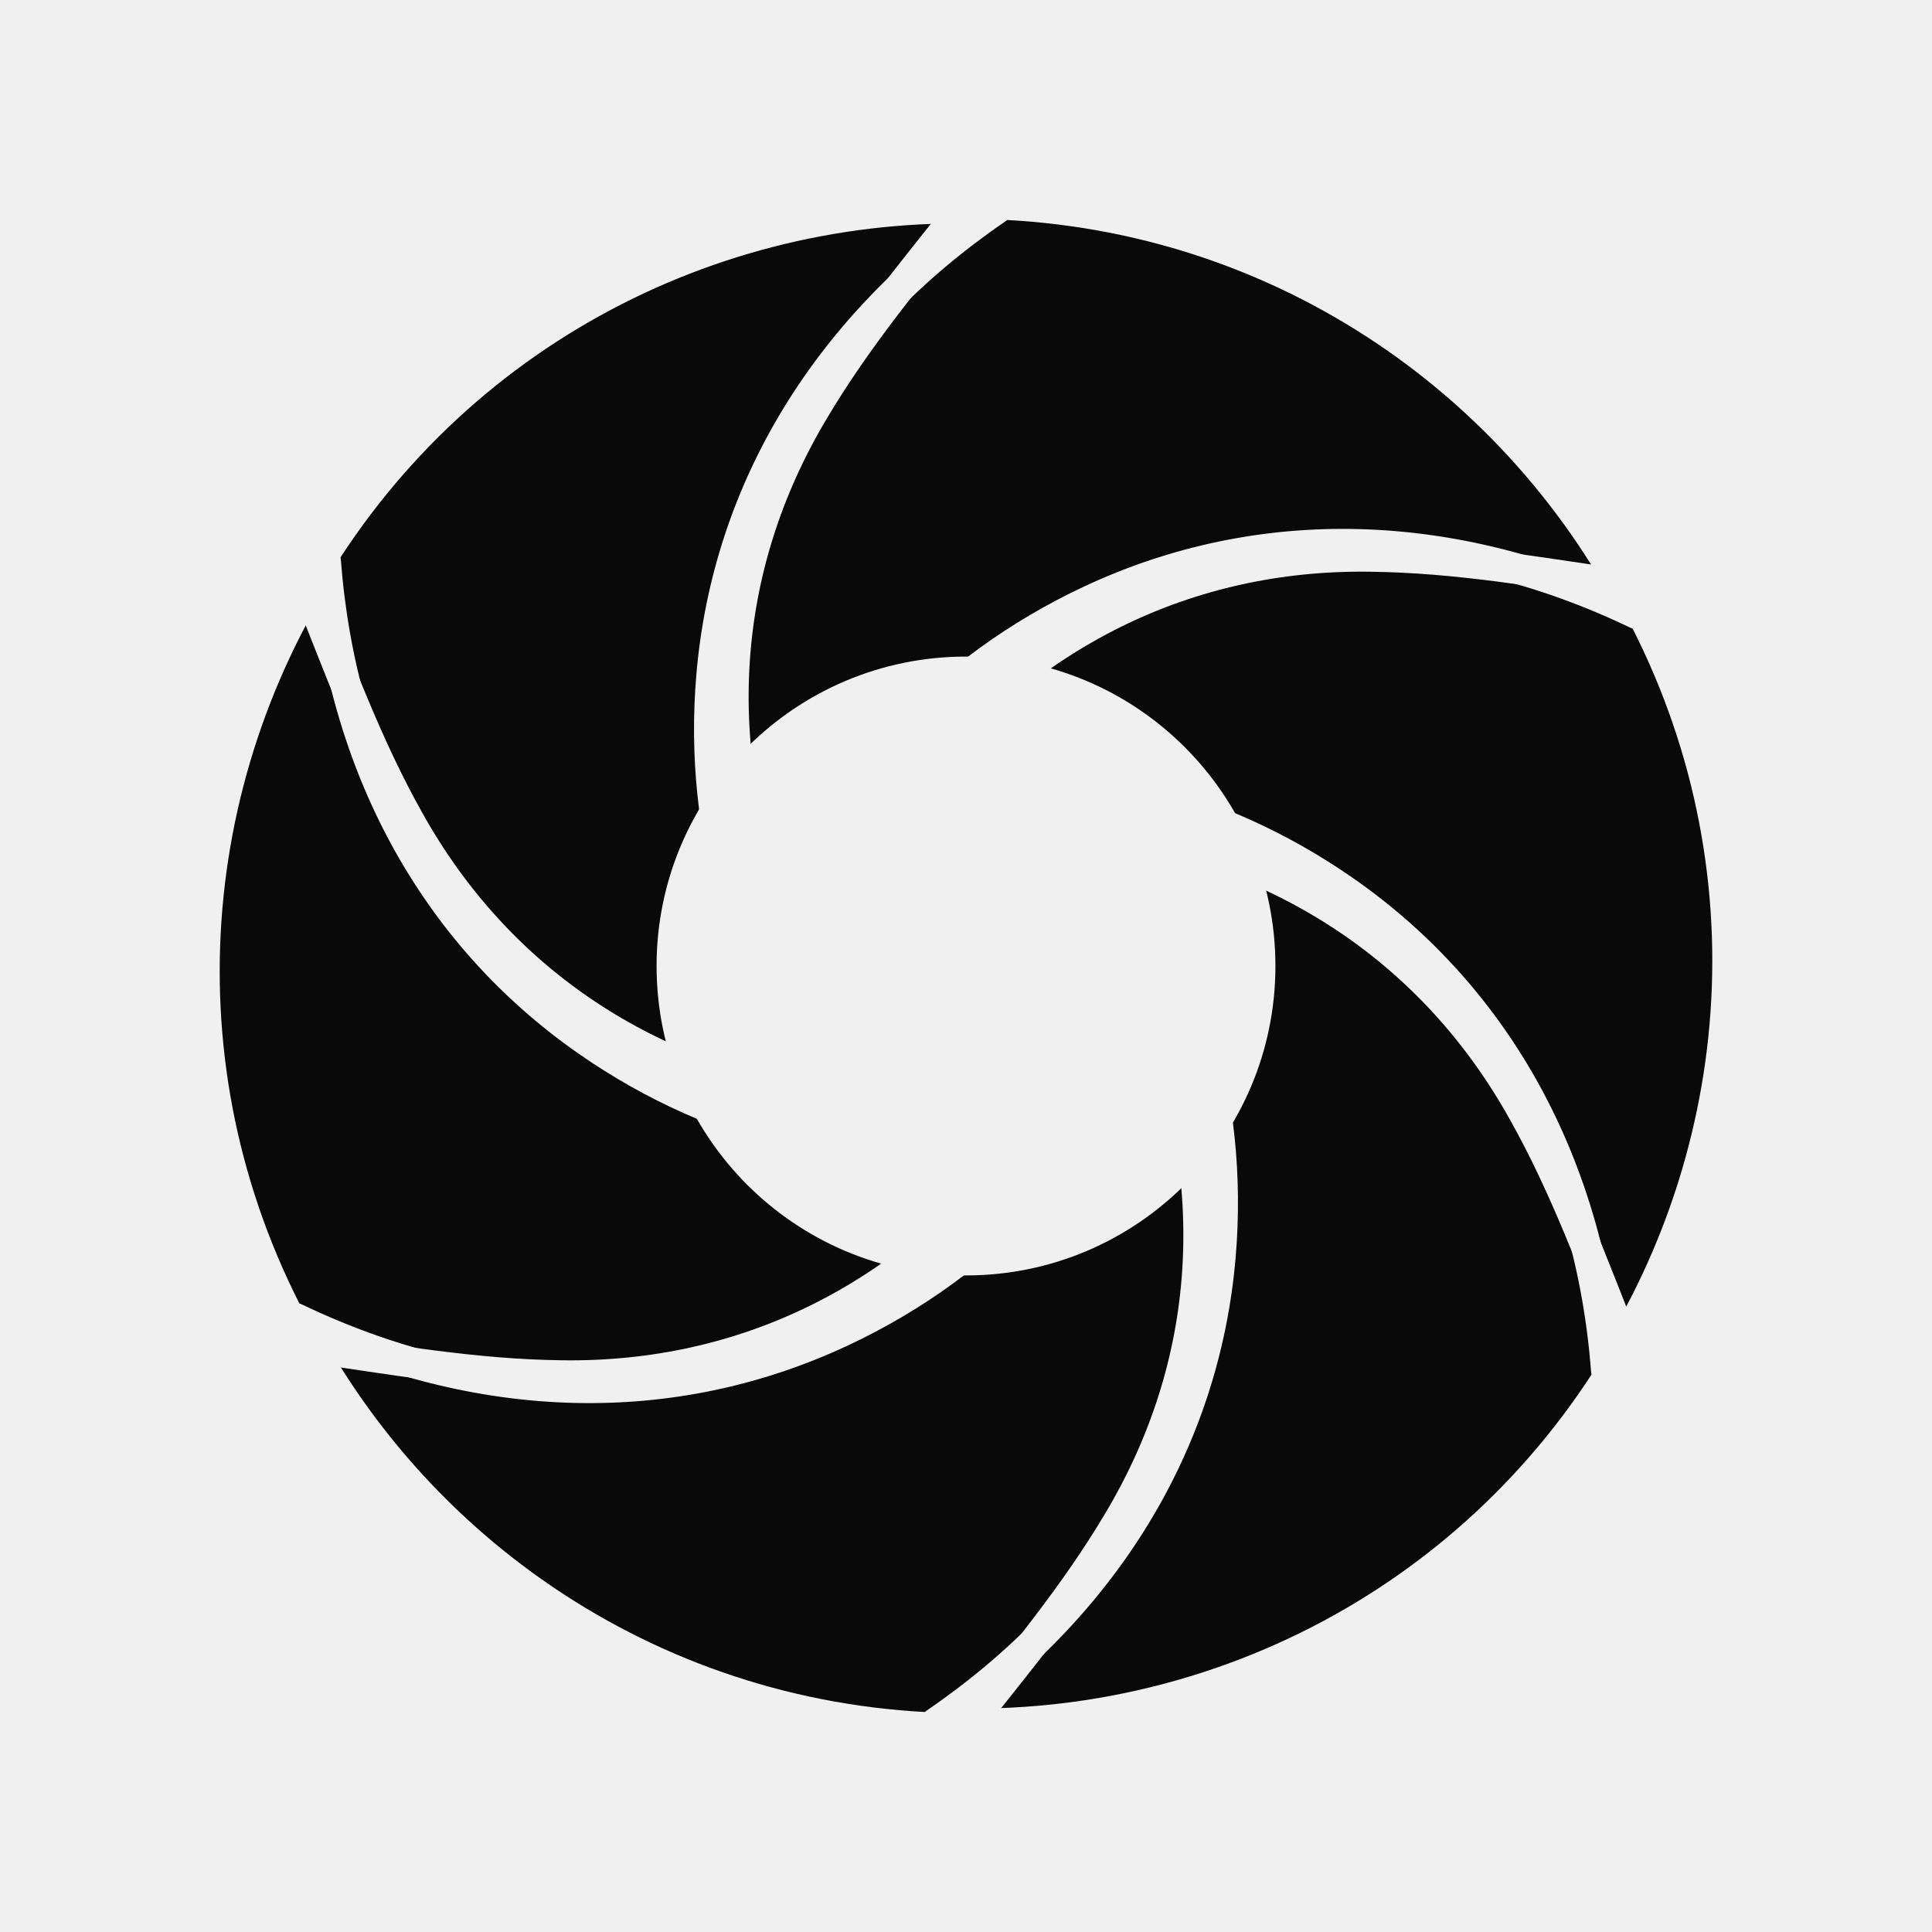
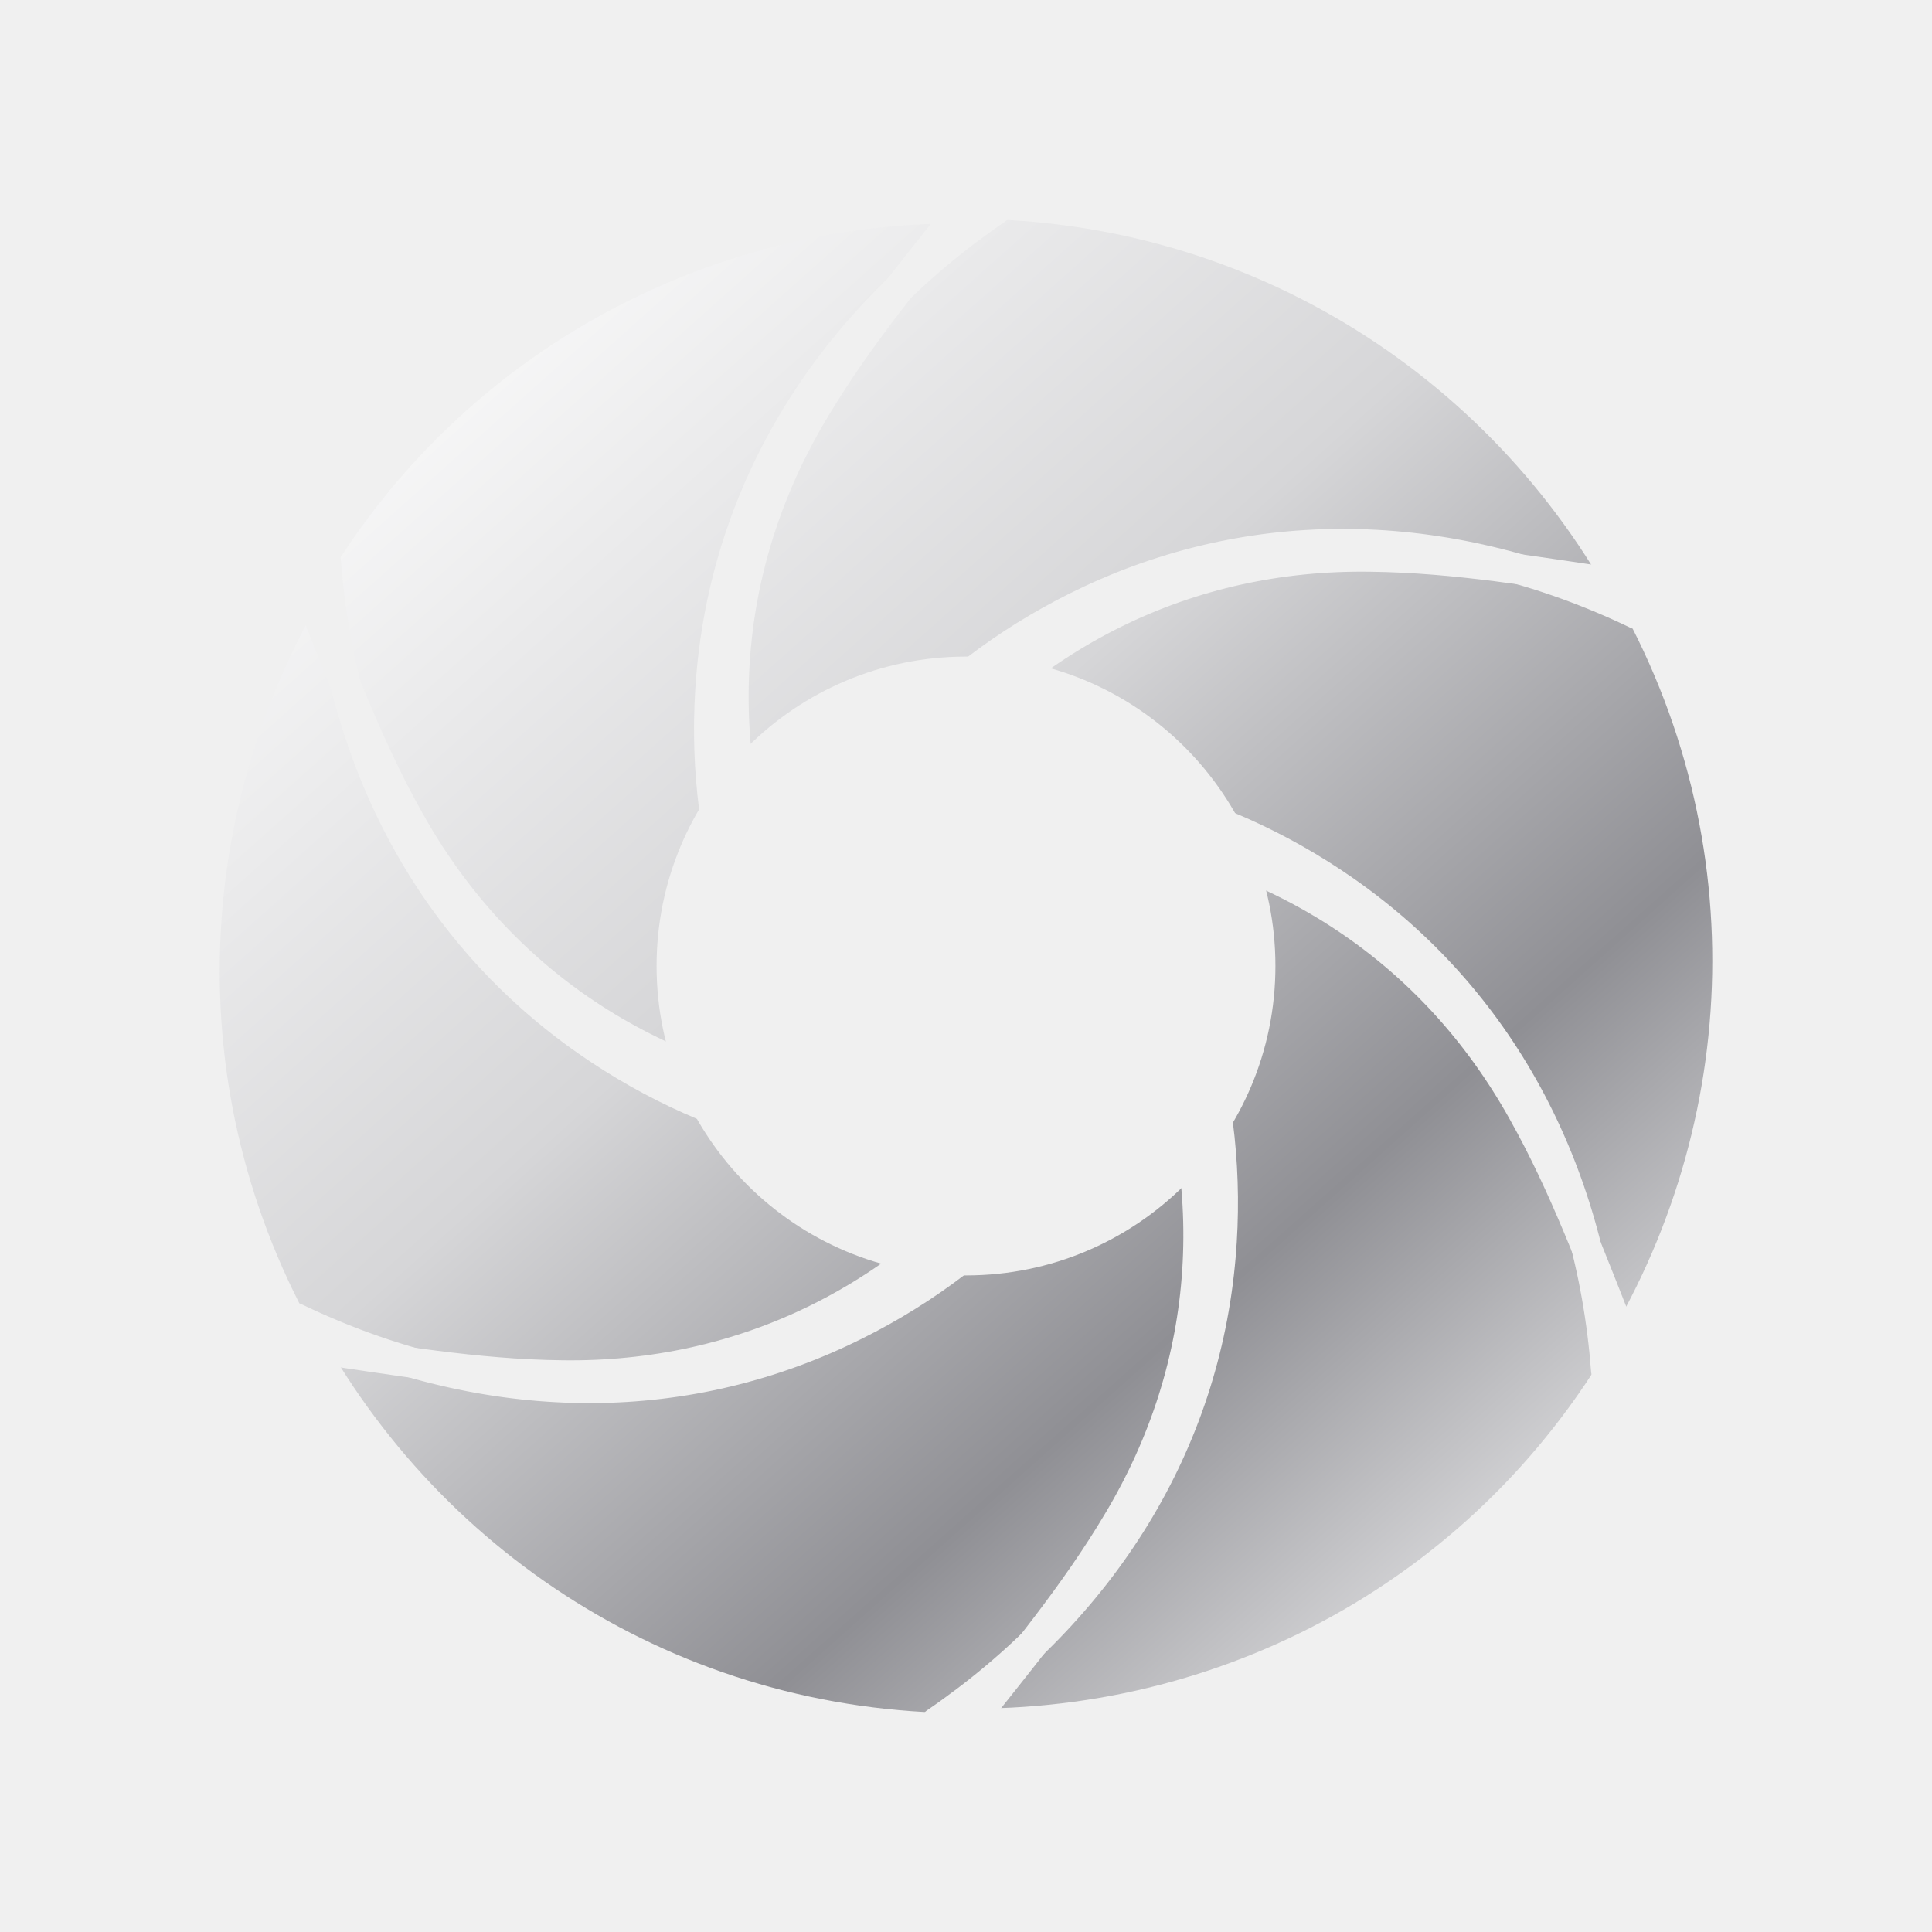
- <svg xmlns="http://www.w3.org/2000/svg" viewBox="0 0 512 512" role="img" aria-labelledby="relay-icon-title">
-   <style>
-     .relay-mark { fill: #09090a; }
-     @media (prefers-color-scheme: dark) { .relay-mark { fill: #f5f5f5; } }
-   </style>
+ <svg xmlns="http://www.w3.org/2000/svg" viewBox="0 0 512 512" role="img" aria-labelledby="relay-icon-title" shape-rendering="geometricPrecision">
  <defs>
+     <linearGradient id="relay-silver" x1="90" y1="70" x2="422" y2="442" gradientUnits="userSpaceOnUse">
+       <stop offset="0" stop-color="#ffffff" />
+       <stop offset="0.42" stop-color="#d6d6d8" />
+       <stop offset="0.72" stop-color="#8f8f94" />
+       <stop offset="1" stop-color="#f4f4f5" />
+     </linearGradient>
    <path id="relay-blade" d="M256 54c77.8 0 144.6 44.1 177.7 108.7-48.8-23.4-99.8-24.7-144.8-3.6-38.4 18-67.2 49.1-81.8 87.4-19.7-48.1-16.2-96.1 8.5-137.5 11.8-19.9 25.8-36.4 40.4-55Z" />
    <mask id="relay-cutout">
      <rect width="512" height="512" fill="black" />
      <g fill="white">
        <use href="#relay-blade" />
        <use href="#relay-blade" transform="rotate(60 256 256)" />
        <use href="#relay-blade" transform="rotate(120 256 256)" />
        <use href="#relay-blade" transform="rotate(180 256 256)" />
        <use href="#relay-blade" transform="rotate(240 256 256)" />
        <use href="#relay-blade" transform="rotate(300 256 256)" />
      </g>
      <g fill="none" stroke="black" stroke-width="8" stroke-linejoin="round">
        <use href="#relay-blade" />
        <use href="#relay-blade" transform="rotate(60 256 256)" />
        <use href="#relay-blade" transform="rotate(120 256 256)" />
        <use href="#relay-blade" transform="rotate(180 256 256)" />
        <use href="#relay-blade" transform="rotate(240 256 256)" />
        <use href="#relay-blade" transform="rotate(300 256 256)" />
      </g>
      <circle cx="256" cy="256" r="82" fill="black" />
    </mask>
  </defs>
-   <rect class="relay-mark" width="512" height="512" mask="url(#relay-cutout)" />
+   <rect width="512" height="512" fill="url(#relay-silver)" mask="url(#relay-cutout)" />
</svg>
